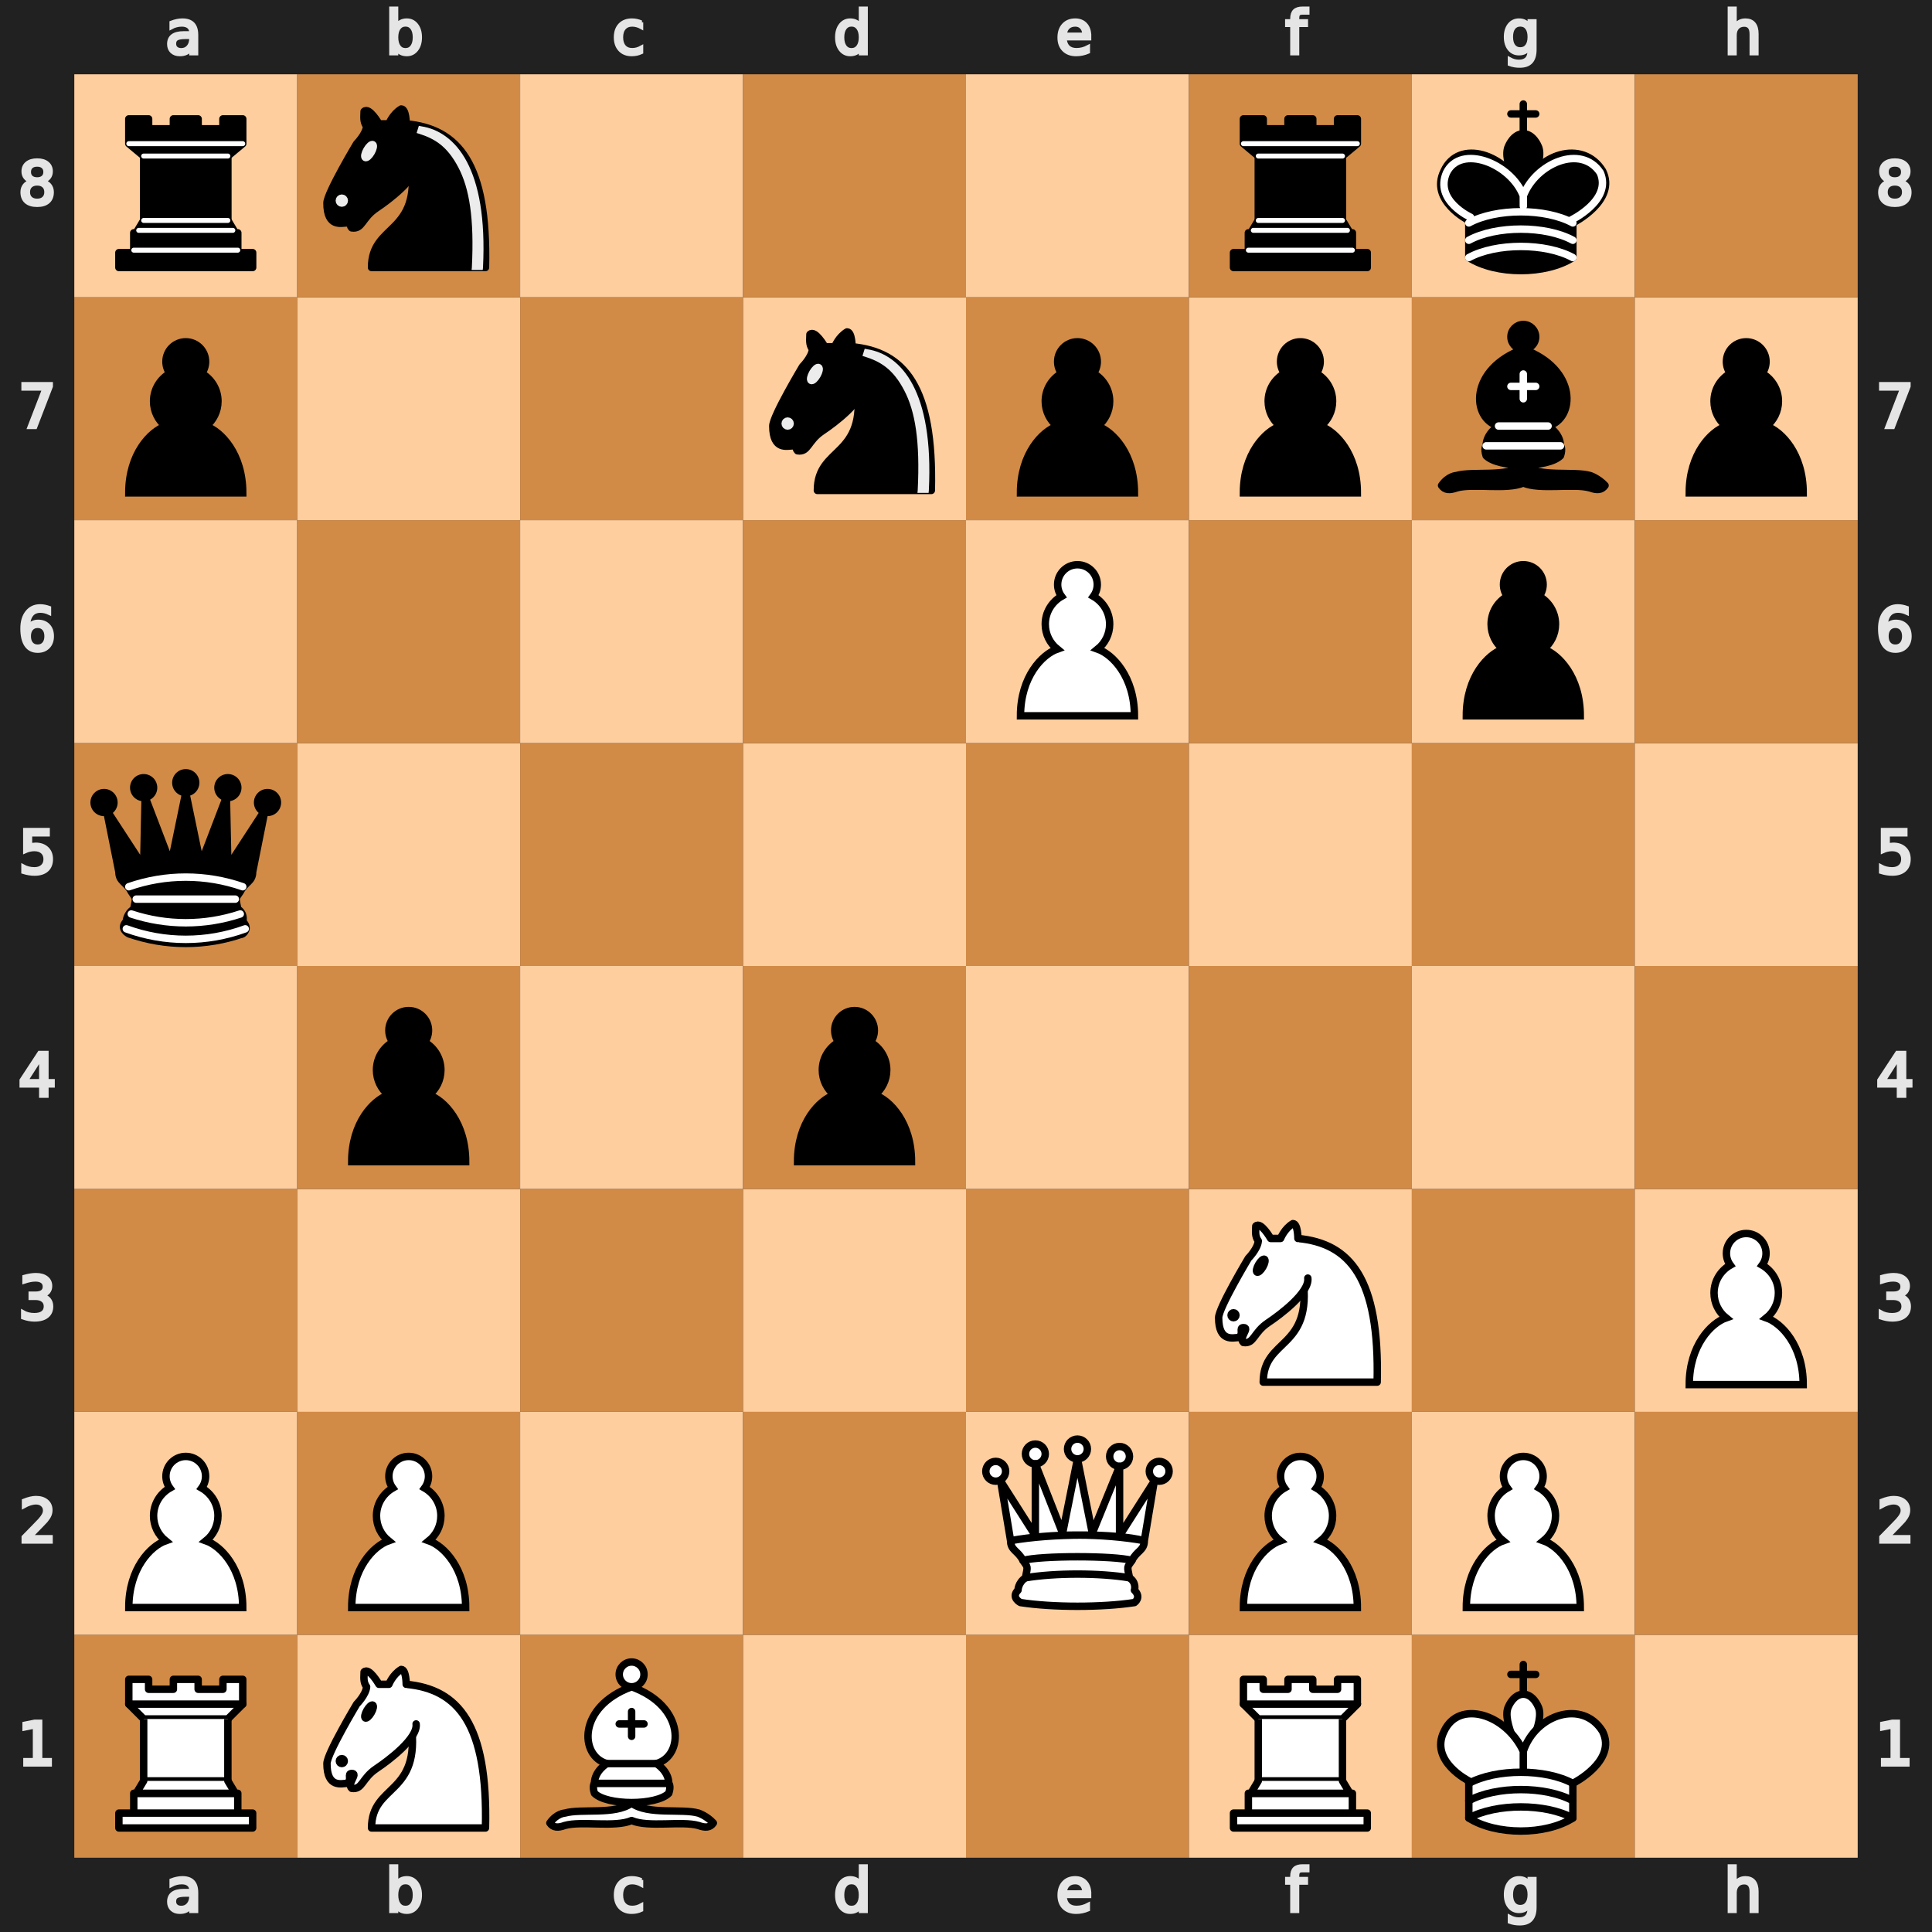
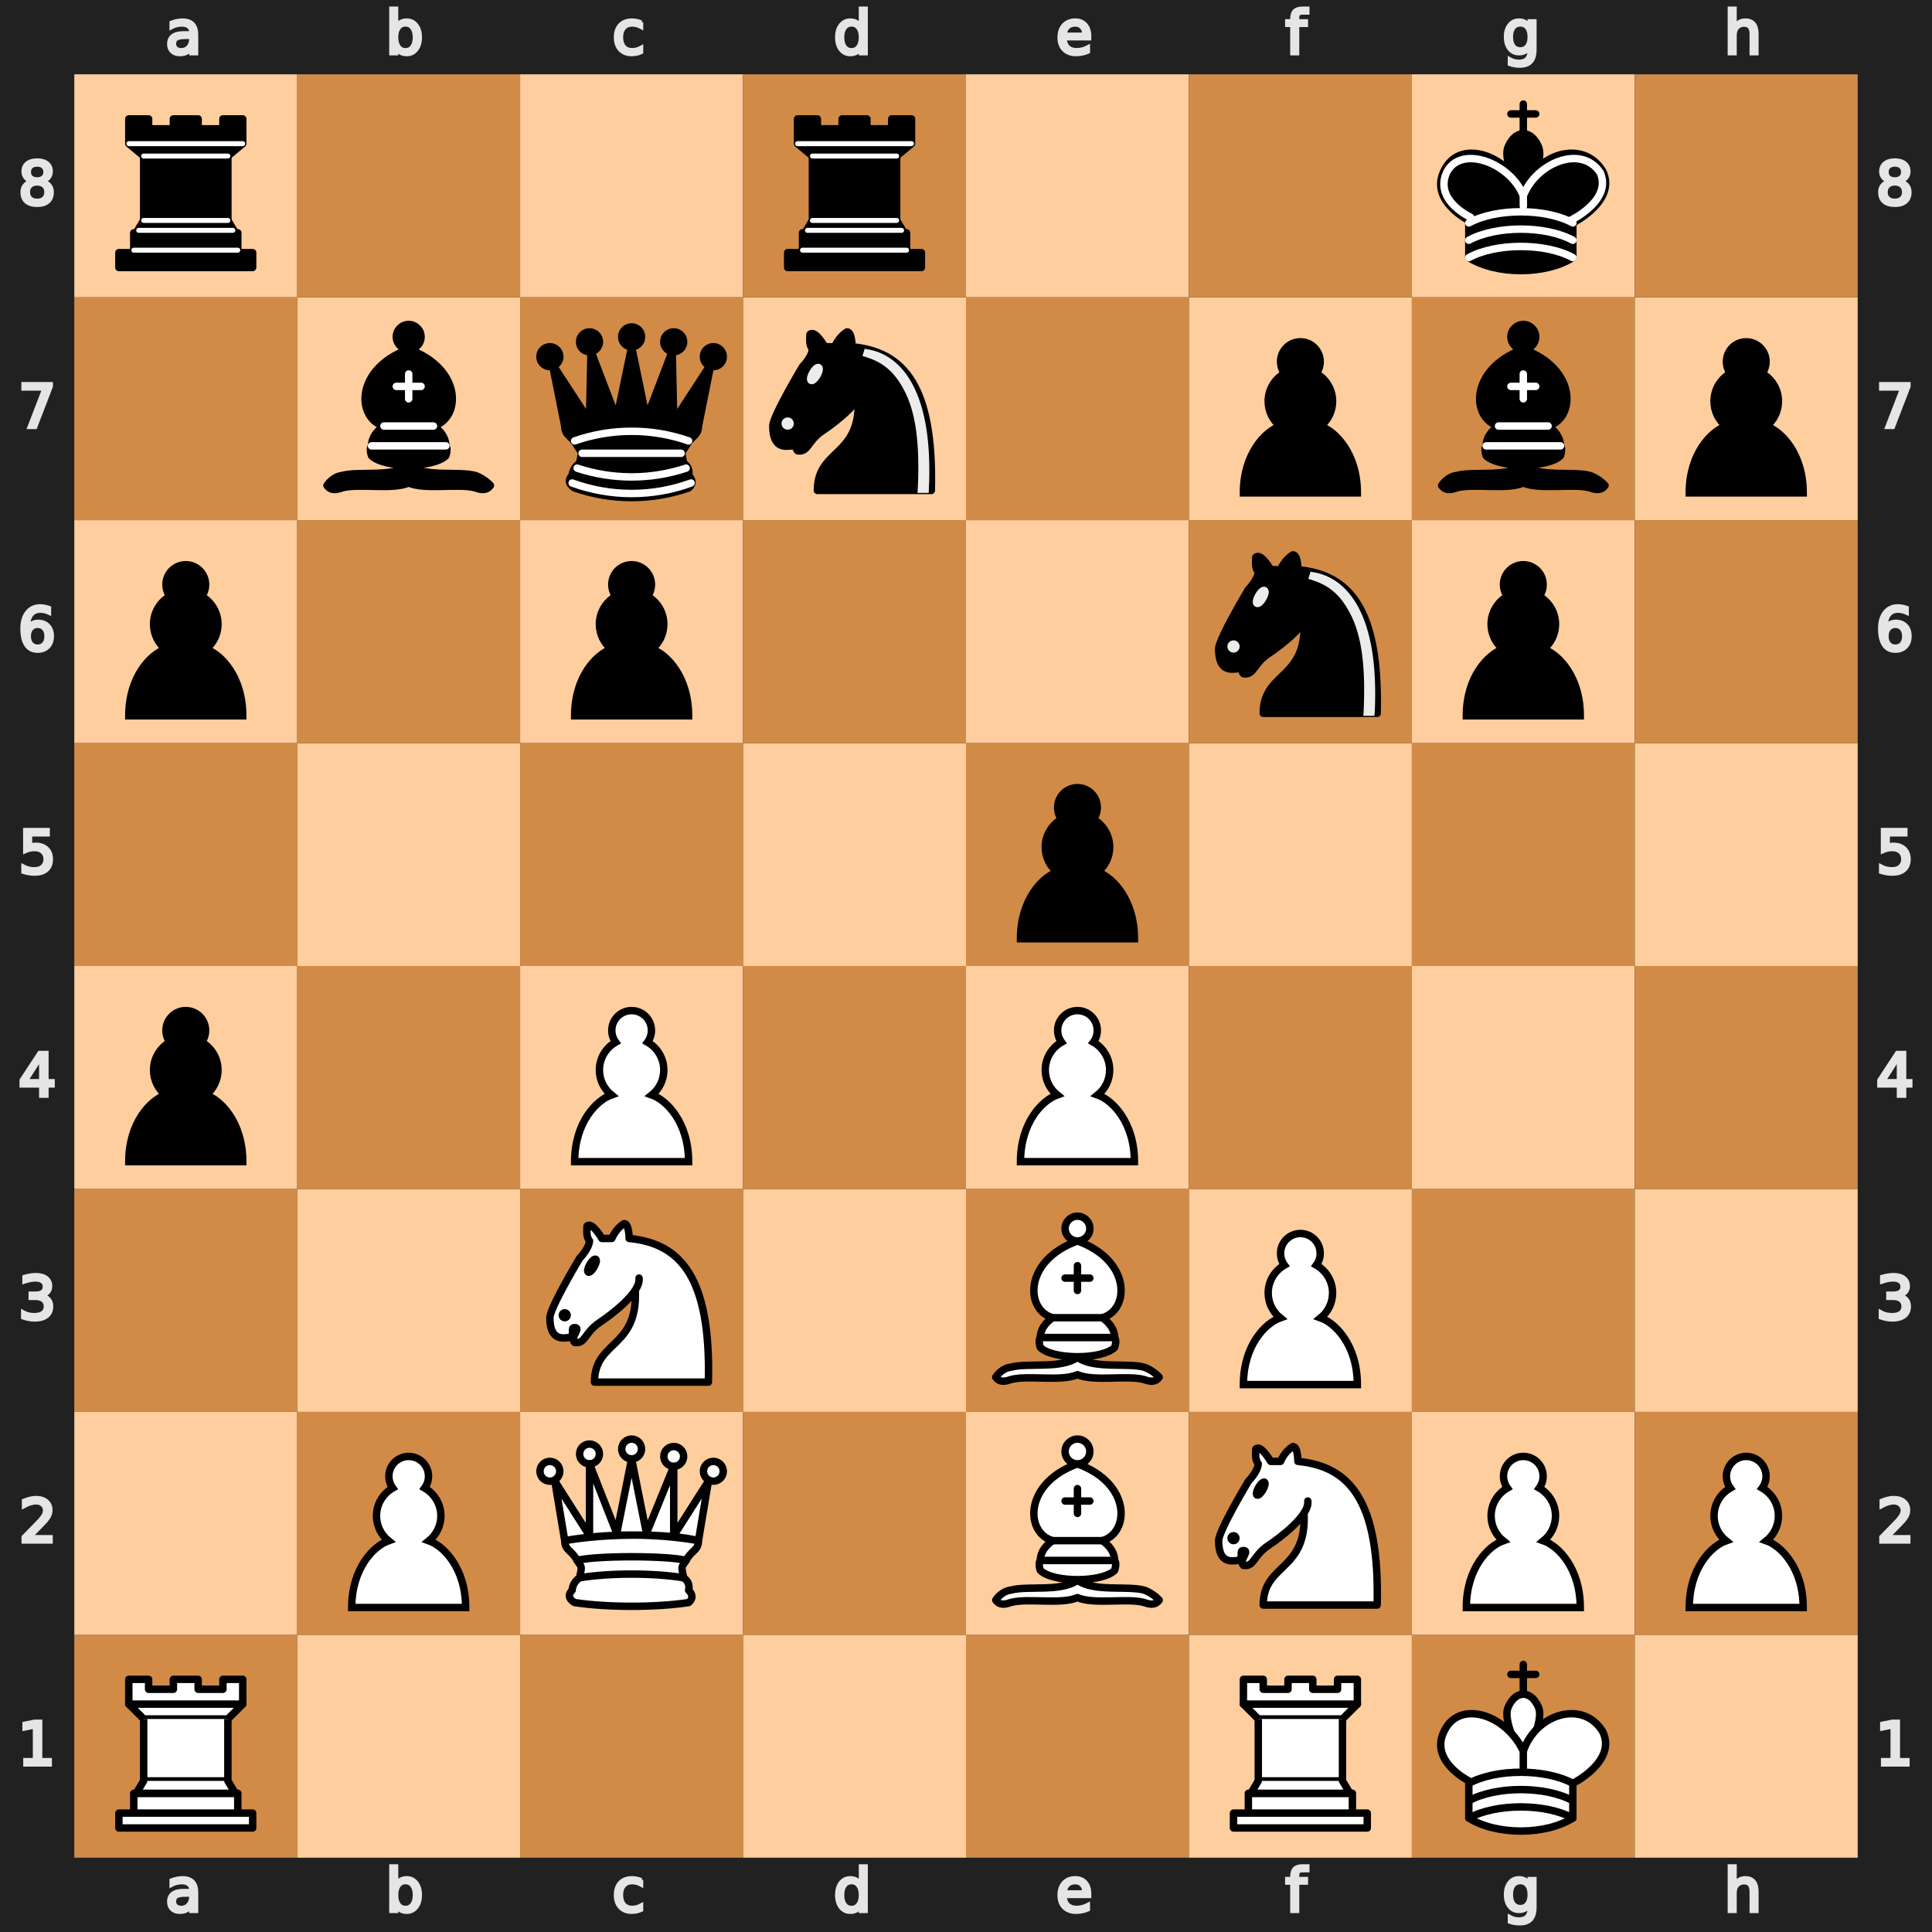
<svg xmlns="http://www.w3.org/2000/svg" xmlns:xlink="http://www.w3.org/1999/xlink" version="1.2" baseProfile="tiny" viewBox="0 0 390 390">
  <defs>
    <g id="white-pawn" class="white pawn">
      <path d="M22.5 9c-2.21 0-4 1.79-4 4 0 .89.29 1.71.78 2.38C17.33 16.5 16 18.59 16 21c0 2.03.94 3.84 2.41 5.03-3 1.06-7.41 5.55-7.41 13.47h23c0-7.92-4.41-12.41-7.41-13.47 1.47-1.19 2.41-3 2.41-5.03 0-2.41-1.33-4.5-3.28-5.62.49-.67.78-1.49.78-2.38 0-2.21-1.79-4-4-4z" fill="#fff" stroke="#000" stroke-width="1.5" stroke-linecap="round" />
    </g>
    <g id="white-knight" class="white knight" fill="none" fill-rule="evenodd" stroke="#000" stroke-width="1.5" stroke-linecap="round" stroke-linejoin="round">
      <path d="M 22,10 C 32.5,11 38.5,18 38,39 L 15,39 C 15,30 25,32.5 23,18" style="fill:#ffffff; stroke:#000000;" />
      <path d="M 24,18 C 24.38,20.91 18.45,25.37 16,27 C 13,29 13.18,31.34 11,31 C 9.958,30.06 12.41,27.96 11,28 C 10,28 11.19,29.23 10,30 C 9,30 5.997,31 6,26 C 6,24 12,14 12,14 C 12,14 13.89,12.1 14,10.5 C 13.27,9.506 13.5,8.5 13.5,7.5 C 14.5,6.5 16.5,10 16.5,10 L 18.5,10 C 18.5,10 19.28,8.008 21,7 C 22,7 22,10 22,10" style="fill:#ffffff; stroke:#000000;" />
      <path d="M 9.5 25.5 A 0.5 0.5 0 1 1 8.5,25.5 A 0.5 0.5 0 1 1 9.5 25.5 z" style="fill:#000000; stroke:#000000;" />
      <path d="M 15 15.5 A 0.5 1.5 0 1 1 14,15.5 A 0.5 1.5 0 1 1 15 15.5 z" transform="matrix(0.866,0.5,-0.5,0.866,9.693,-5.173)" style="fill:#000000; stroke:#000000;" />
    </g>
    <g id="white-bishop" class="white bishop" fill="none" fill-rule="evenodd" stroke="#000" stroke-width="1.5" stroke-linecap="round" stroke-linejoin="round">
      <g fill="#fff" stroke-linecap="butt">
        <path d="M9 36c3.39-.97 10.11.43 13.5-2 3.39 2.43 10.11 1.03 13.5 2 0 0 1.65.54 3 2-.68.97-1.65.99-3 .5-3.39-.97-10.11.46-13.5-1-3.39 1.46-10.11.03-13.5 1-1.354.49-2.323.47-3-.5 1.354-1.94 3-2 3-2zM15 32c2.5 2.5 12.5 2.5 15 0 .5-1.5 0-2 0-2 0-2.5-2.5-4-2.5-4 5.5-1.5 6-11.5-5-15.5-11 4-10.5 14-5 15.5 0 0-2.5 1.5-2.5 4 0 0-.5.5 0 2zM25 8a2.5 2.5 0 1 1-5 0 2.5 2.5 0 1 1 5 0z" />
      </g>
      <path d="M17.5 26h10M15 30h15m-7.5-14.5v5M20 18h5" stroke-linejoin="miter" />
    </g>
    <g id="white-rook" class="white rook" fill="#fff" fill-rule="evenodd" stroke="#000" stroke-width="1.5" stroke-linecap="round" stroke-linejoin="round">
      <path d="M9 39h27v-3H9v3zM12 36v-4h21v4H12zM11 14V9h4v2h5V9h5v2h5V9h4v5" stroke-linecap="butt" />
      <path d="M34 14l-3 3H14l-3-3" />
      <path d="M31 17v12.5H14V17" stroke-linecap="butt" stroke-linejoin="miter" />
      <path d="M31 29.5l1.5 2.5h-20l1.5-2.5" />
      <path d="M11 14h23" fill="none" stroke-linejoin="miter" />
    </g>
    <g id="white-queen" class="white queen" fill="#fff" fill-rule="evenodd" stroke="#000" stroke-width="1.5" stroke-linecap="round" stroke-linejoin="round">
      <path d="M8 12a2 2 0 1 1-4 0 2 2 0 1 1 4 0zM24.5 7.5a2 2 0 1 1-4 0 2 2 0 1 1 4 0zM41 12a2 2 0 1 1-4 0 2 2 0 1 1 4 0zM16 8.5a2 2 0 1 1-4 0 2 2 0 1 1 4 0zM33 9a2 2 0 1 1-4 0 2 2 0 1 1 4 0z" />
      <path d="M9 26c8.5-1.5 21-1.5 27 0l2-12-7 11V11l-5.5 13.5-3-15-3 15-5.5-14V25L7 14l2 12zM9 26c0 2 1.5 2 2.5 4 1 1.5 1 1 .5 3.5-1.5 1-1.5 2.5-1.5 2.5-1.5 1.5.5 2.5.5 2.5 6.5 1 16.5 1 23 0 0 0 1.5-1 0-2.5 0 0 .5-1.5-1-2.5-.5-2.5-.5-2 .5-3.5 1-2 2.5-2 2.5-4-8.5-1.5-18.5-1.5-27 0z" stroke-linecap="butt" />
      <path d="M11.5 30c3.5-1 18.5-1 22 0M12 33.5c6-1 15-1 21 0" fill="none" />
    </g>
    <g id="white-king" class="white king" fill="none" fill-rule="evenodd" stroke="#000" stroke-width="1.5" stroke-linecap="round" stroke-linejoin="round">
      <path d="M22.5 11.63V6M20 8h5" stroke-linejoin="miter" />
      <path d="M22.5 25s4.5-7.5 3-10.5c0 0-1-2.5-3-2.5s-3 2.5-3 2.5c-1.5 3 3 10.5 3 10.5" fill="#fff" stroke-linecap="butt" stroke-linejoin="miter" />
      <path d="M11.5 37c5.5 3.5 15.5 3.5 21 0v-7s9-4.5 6-10.5c-4-6.5-13.5-3.5-16 4V27v-3.5c-3.5-7.5-13-10.5-16-4-3 6 5 10 5 10V37z" fill="#fff" />
      <path d="M11.5 30c5.5-3 15.5-3 21 0m-21 3.5c5.5-3 15.5-3 21 0m-21 3.5c5.5-3 15.5-3 21 0" />
    </g>
    <g id="black-pawn" class="black pawn">
      <path d="M22.5 9c-2.21 0-4 1.79-4 4 0 .89.29 1.71.78 2.38C17.33 16.5 16 18.59 16 21c0 2.03.94 3.84 2.41 5.03-3 1.06-7.41 5.55-7.41 13.47h23c0-7.92-4.41-12.41-7.41-13.47 1.47-1.19 2.41-3 2.41-5.03 0-2.41-1.33-4.5-3.28-5.62.49-.67.78-1.49.78-2.38 0-2.21-1.79-4-4-4z" fill="#000" stroke="#000" stroke-width="1.5" stroke-linecap="round" />
    </g>
    <g id="black-knight" class="black knight" fill="none" fill-rule="evenodd" stroke="#000" stroke-width="1.5" stroke-linecap="round" stroke-linejoin="round">
      <path d="M 22,10 C 32.5,11 38.5,18 38,39 L 15,39 C 15,30 25,32.5 23,18" style="fill:#000000; stroke:#000000;" />
      <path d="M 24,18 C 24.38,20.91 18.45,25.37 16,27 C 13,29 13.18,31.34 11,31 C 9.958,30.06 12.41,27.96 11,28 C 10,28 11.19,29.23 10,30 C 9,30 5.997,31 6,26 C 6,24 12,14 12,14 C 12,14 13.89,12.1 14,10.5 C 13.27,9.506 13.5,8.5 13.5,7.5 C 14.5,6.5 16.5,10 16.5,10 L 18.5,10 C 18.5,10 19.28,8.008 21,7 C 22,7 22,10 22,10" style="fill:#000000; stroke:#000000;" />
      <path d="M 9.5 25.5 A 0.5 0.5 0 1 1 8.5,25.5 A 0.5 0.5 0 1 1 9.5 25.5 z" style="fill:#ececec; stroke:#ececec;" />
      <path d="M 15 15.5 A 0.5 1.5 0 1 1 14,15.5 A 0.5 1.5 0 1 1 15 15.5 z" transform="matrix(0.866,0.5,-0.5,0.866,9.693,-5.173)" style="fill:#ececec; stroke:#ececec;" />
      <path d="M 24.55,10.4 L 24.1,11.85 L 24.6,12 C 27.75,13 30.25,14.49 32.5,18.75 C 34.75,23.01 35.75,29.06 35.25,39 L 35.2,39.5 L 37.45,39.5 L 37.5,39 C 38,28.94 36.62,22.15 34.25,17.66 C 31.88,13.17 28.46,11.02 25.06,10.5 L 24.55,10.4 z " style="fill:#ececec; stroke:none;" />
    </g>
    <g id="black-bishop" class="black bishop" fill="none" fill-rule="evenodd" stroke="#000" stroke-width="1.5" stroke-linecap="round" stroke-linejoin="round">
      <path d="M9 36c3.39-.97 10.11.43 13.5-2 3.39 2.43 10.11 1.03 13.5 2 0 0 1.65.54 3 2-.68.97-1.65.99-3 .5-3.39-.97-10.11.46-13.5-1-3.39 1.46-10.11.03-13.5 1-1.354.49-2.323.47-3-.5 1.354-1.94 3-2 3-2zm6-4c2.5 2.5 12.5 2.5 15 0 .5-1.5 0-2 0-2 0-2.5-2.5-4-2.5-4 5.5-1.5 6-11.5-5-15.5-11 4-10.5 14-5 15.5 0 0-2.5 1.5-2.5 4 0 0-.5.5 0 2zM25 8a2.5 2.5 0 1 1-5 0 2.5 2.5 0 1 1 5 0z" fill="#000" stroke-linecap="butt" />
      <path d="M17.5 26h10M15 30h15m-7.5-14.5v5M20 18h5" stroke="#fff" stroke-linejoin="miter" />
    </g>
    <g id="black-rook" class="black rook" fill="#000" fill-rule="evenodd" stroke="#000" stroke-width="1.5" stroke-linecap="round" stroke-linejoin="round">
      <path d="M9 39h27v-3H9v3zM12.5 32l1.5-2.5h17l1.5 2.5h-20zM12 36v-4h21v4H12z" stroke-linecap="butt" />
      <path d="M14 29.5v-13h17v13H14z" stroke-linecap="butt" stroke-linejoin="miter" />
      <path d="M14 16.5L11 14h23l-3 2.5H14zM11 14V9h4v2h5V9h5v2h5V9h4v5H11z" stroke-linecap="butt" />
      <path d="M12 35.5h21M13 31.5h19M14 29.5h17M14 16.5h17M11 14h23" fill="none" stroke="#fff" stroke-width="1" stroke-linejoin="miter" />
    </g>
    <g id="black-queen" class="black queen" fill="#000" fill-rule="evenodd" stroke="#000" stroke-width="1.5" stroke-linecap="round" stroke-linejoin="round">
      <g fill="#000" stroke="none">
        <circle cx="6" cy="12" r="2.75" />
        <circle cx="14" cy="9" r="2.75" />
        <circle cx="22.5" cy="8" r="2.75" />
        <circle cx="31" cy="9" r="2.75" />
        <circle cx="39" cy="12" r="2.75" />
      </g>
      <path d="M9 26c8.5-1.5 21-1.5 27 0l2.5-12.5L31 25l-.3-14.1-5.2 13.6-3-14.5-3 14.5-5.2-13.6L14 25 6.5 13.5 9 26zM9 26c0 2 1.5 2 2.5 4 1 1.5 1 1 .5 3.5-1.5 1-1.5 2.5-1.5 2.5-1.5 1.5.5 2.5.5 2.5 6.5 1 16.5 1 23 0 0 0 1.5-1 0-2.5 0 0 .5-1.5-1-2.5-.5-2.5-.5-2 .5-3.5 1-2 2.5-2 2.5-4-8.5-1.5-18.5-1.5-27 0z" stroke-linecap="butt" />
      <path d="M11 38.5a35 35 1 0 0 23 0" fill="none" stroke-linecap="butt" />
      <path d="M11 29a35 35 1 0 1 23 0M12.5 31.5h20M11.5 34.5a35 35 1 0 0 22 0M10.5 37.5a35 35 1 0 0 24 0" fill="none" stroke="#fff" />
    </g>
    <g id="black-king" class="black king" fill="none" fill-rule="evenodd" stroke="#000" stroke-width="1.5" stroke-linecap="round" stroke-linejoin="round">
      <path d="M22.5 11.63V6" stroke-linejoin="miter" />
      <path d="M22.5 25s4.5-7.5 3-10.5c0 0-1-2.5-3-2.5s-3 2.5-3 2.5c-1.5 3 3 10.5 3 10.5" fill="#000" stroke-linecap="butt" stroke-linejoin="miter" />
      <path d="M11.5 37c5.5 3.5 15.5 3.5 21 0v-7s9-4.5 6-10.5c-4-6.5-13.5-3.5-16 4V27v-3.5c-3.5-7.5-13-10.5-16-4-3 6 5 10 5 10V37z" fill="#000" />
      <path d="M20 8h5" stroke-linejoin="miter" />
      <path d="M32 29.5s8.5-4 6.03-9.65C34.15 14 25 18 22.5 24.5l.01 2.1-.01-2.1C20 18 9.906 14 6.997 19.85c-2.497 5.65 4.853 9 4.853 9M11.5 30c5.5-3 15.5-3 21 0m-21 3.5c5.5-3 15.5-3 21 0m-21 3.5c5.5-3 15.5-3 21 0" stroke="#fff" />
    </g>
  </defs>
  <rect x="0" y="0" width="390" height="390" fill="#212121" />
  <g transform="translate(20, 0) scale(0.75, 0.75)" fill="#e5e5e5" stroke="#e5e5e5">
    <path d="M23.328 10.016q-1.742 0-2.414.398-.672.398-.672 1.36 0 .765.5 1.218.508.445 1.375.445 1.196 0 1.914-.843.727-.852.727-2.258v-.32zm2.867-.594v4.992h-1.437v-1.328q-.492.797-1.227 1.18-.734.375-1.797.375-1.343 0-2.14-.75-.79-.758-.79-2.024 0-1.476.985-2.226.992-.75 2.953-.75h2.016V8.75q0-.992-.656-1.531-.649-.547-1.829-.547-.75 0-1.46.18-.711.18-1.368.539V6.062q.79-.304 1.532-.453.742-.156 1.445-.156 1.898 0 2.836.984.937.985.937 2.985z" />
  </g>
  <g transform="translate(20, 375) scale(0.75, 0.75)" fill="#e5e5e5" stroke="#e5e5e5">
    <path d="M23.328 10.016q-1.742 0-2.414.398-.672.398-.672 1.36 0 .765.5 1.218.508.445 1.375.445 1.196 0 1.914-.843.727-.852.727-2.258v-.32zm2.867-.594v4.992h-1.437v-1.328q-.492.797-1.227 1.18-.734.375-1.797.375-1.343 0-2.14-.75-.79-.758-.79-2.024 0-1.476.985-2.226.992-.75 2.953-.75h2.016V8.75q0-.992-.656-1.531-.649-.547-1.829-.547-.75 0-1.46.18-.711.18-1.368.539V6.062q.79-.304 1.532-.453.742-.156 1.445-.156 1.898 0 2.836.984.937.985.937 2.985z" />
  </g>
  <g transform="translate(65, 0) scale(0.75, 0.75)" fill="#e5e5e5" stroke="#e5e5e5">
    <path d="M24.922 10.047q0-1.586-.656-2.485-.649-.906-1.79-.906-1.14 0-1.796.906-.649.899-.649 2.485 0 1.586.649 2.492.656.898 1.797.898 1.14 0 1.789-.898.656-.906.656-2.492zm-4.89-3.055q.452-.781 1.14-1.156.695-.383 1.656-.383 1.594 0 2.586 1.266 1 1.265 1 3.328 0 2.062-1 3.328-.992 1.266-2.586 1.266-.96 0-1.656-.375-.688-.383-1.14-1.164v1.312h-1.446V2.258h1.445z" />
  </g>
  <g transform="translate(65, 375) scale(0.75, 0.75)" fill="#e5e5e5" stroke="#e5e5e5">
    <path d="M24.922 10.047q0-1.586-.656-2.485-.649-.906-1.79-.906-1.14 0-1.796.906-.649.899-.649 2.485 0 1.586.649 2.492.656.898 1.797.898 1.14 0 1.789-.898.656-.906.656-2.492zm-4.89-3.055q.452-.781 1.14-1.156.695-.383 1.656-.383 1.594 0 2.586 1.266 1 1.265 1 3.328 0 2.062-1 3.328-.992 1.266-2.586 1.266-.96 0-1.656-.375-.688-.383-1.14-1.164v1.312h-1.446V2.258h1.445z" />
  </g>
  <g transform="translate(110, 0) scale(0.75, 0.75)" fill="#e5e5e5" stroke="#e5e5e5">
    <path d="M25.96 6v1.344q-.608-.336-1.226-.5-.609-.172-1.234-.172-1.398 0-2.172.89-.773.883-.773 2.485 0 1.601.773 2.492.774.883 2.172.883.625 0 1.234-.164.618-.172 1.227-.508v1.328q-.602.281-1.25.422-.64.14-1.367.14-1.977 0-3.14-1.242-1.165-1.242-1.165-3.351 0-2.14 1.172-3.367 1.18-1.227 3.227-1.227.664 0 1.296.14.633.134 1.227.407z" />
  </g>
  <g transform="translate(110, 375) scale(0.75, 0.75)" fill="#e5e5e5" stroke="#e5e5e5">
    <path d="M25.96 6v1.344q-.608-.336-1.226-.5-.609-.172-1.234-.172-1.398 0-2.172.89-.773.883-.773 2.485 0 1.601.773 2.492.774.883 2.172.883.625 0 1.234-.164.618-.172 1.227-.508v1.328q-.602.281-1.25.422-.64.14-1.367.14-1.977 0-3.14-1.242-1.165-1.242-1.165-3.351 0-2.14 1.172-3.367 1.18-1.227 3.227-1.227.664 0 1.296.14.633.134 1.227.407z" />
  </g>
  <g transform="translate(155, 0) scale(0.75, 0.75)" fill="#e5e5e5" stroke="#e5e5e5">
    <path d="M24.973 6.992V2.258h1.437v12.156h-1.437v-1.312q-.453.78-1.149 1.164-.687.375-1.656.375-1.586 0-2.586-1.266-.992-1.266-.992-3.328 0-2.063.992-3.328 1-1.266 2.586-1.266.969 0 1.656.383.696.375 1.149 1.156zm-4.899 3.055q0 1.586.649 2.492.656.898 1.797.898 1.14 0 1.796-.898.657-.906.657-2.492 0-1.586-.657-2.485-.656-.906-1.796-.906-1.141 0-1.797.906-.649.899-.649 2.485z" />
  </g>
  <g transform="translate(155, 375) scale(0.75, 0.75)" fill="#e5e5e5" stroke="#e5e5e5">
    <path d="M24.973 6.992V2.258h1.437v12.156h-1.437v-1.312q-.453.78-1.149 1.164-.687.375-1.656.375-1.586 0-2.586-1.266-.992-1.266-.992-3.328 0-2.063.992-3.328 1-1.266 2.586-1.266.969 0 1.656.383.696.375 1.149 1.156zm-4.899 3.055q0 1.586.649 2.492.656.898 1.797.898 1.14 0 1.796-.898.657-.906.657-2.492 0-1.586-.657-2.485-.656-.906-1.796-.906-1.141 0-1.797.906-.649.899-.649 2.485z" />
  </g>
  <g transform="translate(200, 0) scale(0.75, 0.75)" fill="#e5e5e5" stroke="#e5e5e5">
    <path d="M26.555 9.68v.703h-6.61q.094 1.484.89 2.265.806.774 2.235.774.828 0 1.602-.203.781-.203 1.547-.61v1.36q-.774.328-1.586.5-.813.172-1.649.172-2.093 0-3.32-1.22-1.219-1.218-1.219-3.296 0-2.148 1.157-3.406 1.164-1.266 3.132-1.266 1.766 0 2.79 1.14 1.03 1.134 1.03 3.087zm-1.438-.422q-.015-1.18-.664-1.883-.64-.703-1.703-.703-1.203 0-1.93.68-.718.68-.828 1.914z" />
  </g>
  <g transform="translate(200, 375) scale(0.75, 0.75)" fill="#e5e5e5" stroke="#e5e5e5">
    <path d="M26.555 9.68v.703h-6.61q.094 1.484.89 2.265.806.774 2.235.774.828 0 1.602-.203.781-.203 1.547-.61v1.36q-.774.328-1.586.5-.813.172-1.649.172-2.093 0-3.32-1.22-1.219-1.218-1.219-3.296 0-2.148 1.157-3.406 1.164-1.266 3.132-1.266 1.766 0 2.79 1.14 1.03 1.134 1.03 3.087zm-1.438-.422q-.015-1.18-.664-1.883-.64-.703-1.703-.703-1.203 0-1.93.68-.718.68-.828 1.914z" />
  </g>
  <g transform="translate(245, 0) scale(0.75, 0.75)" fill="#e5e5e5" stroke="#e5e5e5">
    <path d="M25.285 2.258v1.195H23.91q-.773 0-1.078.313-.297.312-.297 1.125v.773h2.367v1.117h-2.367v7.633H21.09V6.781h-1.375V5.664h1.375v-.61q0-1.46.68-2.124.68-.672 2.156-.672z" />
  </g>
  <g transform="translate(245, 375) scale(0.75, 0.75)" fill="#e5e5e5" stroke="#e5e5e5">
    <path d="M25.285 2.258v1.195H23.91q-.773 0-1.078.313-.297.312-.297 1.125v.773h2.367v1.117h-2.367v7.633H21.09V6.781h-1.375V5.664h1.375v-.61q0-1.46.68-2.124.68-.672 2.156-.672z" />
  </g>
  <g transform="translate(290, 0) scale(0.75, 0.75)" fill="#e5e5e5" stroke="#e5e5e5">
    <path d="M24.973 9.937q0-1.562-.649-2.421-.64-.86-1.804-.86-1.157 0-1.805.86-.64.859-.64 2.421 0 1.555.64 2.415.648.859 1.805.859 1.164 0 1.804-.86.649-.859.649-2.414zm1.437 3.391q0 2.234-.992 3.32-.992 1.094-3.04 1.094-.757 0-1.429-.117-.672-.11-1.304-.344v-1.398q.632.344 1.25.508.617.164 1.257.164 1.414 0 2.118-.743.703-.734.703-2.226v-.711q-.446.773-1.141 1.156-.695.383-1.664.383-1.61 0-2.594-1.227-.984-1.226-.984-3.25 0-2.03.984-3.257.985-1.227 2.594-1.227.969 0 1.664.383t1.14 1.156V5.664h1.438z" />
  </g>
  <g transform="translate(290, 375) scale(0.75, 0.75)" fill="#e5e5e5" stroke="#e5e5e5">
    <path d="M24.973 9.937q0-1.562-.649-2.421-.64-.86-1.804-.86-1.157 0-1.805.86-.64.859-.64 2.421 0 1.555.64 2.415.648.859 1.805.859 1.164 0 1.804-.86.649-.859.649-2.414zm1.437 3.391q0 2.234-.992 3.32-.992 1.094-3.04 1.094-.757 0-1.429-.117-.672-.11-1.304-.344v-1.398q.632.344 1.25.508.617.164 1.257.164 1.414 0 2.118-.743.703-.734.703-2.226v-.711q-.446.773-1.141 1.156-.695.383-1.664.383-1.61 0-2.594-1.227-.984-1.226-.984-3.25 0-2.03.984-3.257.985-1.227 2.594-1.227.969 0 1.664.383t1.14 1.156V5.664h1.438z" />
  </g>
  <g transform="translate(335, 0) scale(0.75, 0.75)" fill="#e5e5e5" stroke="#e5e5e5">
    <path d="M26.164 9.133v5.281h-1.437V9.18q0-1.243-.485-1.86-.484-.617-1.453-.617-1.164 0-1.836.742-.672.742-.672 2.024v4.945h-1.445V2.258h1.445v4.765q.516-.789 1.211-1.18.703-.39 1.617-.39 1.508 0 2.282.938.773.93.773 2.742z" />
  </g>
  <g transform="translate(335, 375) scale(0.75, 0.75)" fill="#e5e5e5" stroke="#e5e5e5">
    <path d="M26.164 9.133v5.281h-1.437V9.18q0-1.243-.485-1.86-.484-.617-1.453-.617-1.164 0-1.836.742-.672.742-.672 2.024v4.945h-1.445V2.258h1.445v4.765q.516-.789 1.211-1.18.703-.39 1.617-.39 1.508 0 2.282.938.773.93.773 2.742z" />
  </g>
  <g transform="translate(0, 335) scale(0.75, 0.75)" fill="#e5e5e5" stroke="#e5e5e5">
    <path d="M6.754 26.996h2.578v-8.898l-2.805.562v-1.437l2.79-.563h1.578v10.336h2.578v1.328h-6.72z" />
  </g>
  <g transform="translate(375, 335) scale(0.75, 0.75)" fill="#e5e5e5" stroke="#e5e5e5">
    <path d="M6.754 26.996h2.578v-8.898l-2.805.562v-1.437l2.79-.563h1.578v10.336h2.578v1.328h-6.72z" />
  </g>
  <g transform="translate(0, 290) scale(0.75, 0.75)" fill="#e5e5e5" stroke="#e5e5e5">
    <path d="M8.195 26.996h5.508v1.328H6.297v-1.328q.898-.93 2.445-2.492 1.555-1.57 1.953-2.024.758-.851 1.055-1.437.305-.594.305-1.164 0-.93-.657-1.516-.648-.586-1.695-.586-.742 0-1.57.258-.82.258-1.758.781v-1.593q.953-.383 1.781-.578.828-.196 1.516-.196 1.812 0 2.89.906 1.079.907 1.079 2.422 0 .72-.274 1.368-.265.64-.976 1.515-.196.227-1.243 1.313-1.046 1.078-2.953 3.023z" />
  </g>
  <g transform="translate(375, 290) scale(0.75, 0.75)" fill="#e5e5e5" stroke="#e5e5e5">
    <path d="M8.195 26.996h5.508v1.328H6.297v-1.328q.898-.93 2.445-2.492 1.555-1.57 1.953-2.024.758-.851 1.055-1.437.305-.594.305-1.164 0-.93-.657-1.516-.648-.586-1.695-.586-.742 0-1.57.258-.82.258-1.758.781v-1.593q.953-.383 1.781-.578.828-.196 1.516-.196 1.812 0 2.89.906 1.079.907 1.079 2.422 0 .72-.274 1.368-.265.64-.976 1.515-.196.227-1.243 1.313-1.046 1.078-2.953 3.023z" />
  </g>
  <g transform="translate(0, 245) scale(0.75, 0.75)" fill="#e5e5e5" stroke="#e5e5e5">
    <path d="M11.434 22.035q1.132.242 1.765 1.008.64.766.64 1.89 0 1.727-1.187 2.672-1.187.946-3.375.946-.734 0-1.515-.149-.774-.14-1.602-.43V26.45q.656.383 1.438.578.78.196 1.632.196 1.485 0 2.258-.586.782-.586.782-1.703 0-1.032-.727-1.61-.719-.586-2.008-.586h-1.36v-1.297h1.423q1.164 0 1.78-.46.618-.47.618-1.344 0-.899-.64-1.375-.633-.485-1.82-.485-.65 0-1.391.141-.743.14-1.633.437V16.95q.898-.25 1.68-.375.788-.125 1.484-.125 1.797 0 2.844.82 1.046.813 1.046 2.204 0 .968-.554 1.64-.555.664-1.578.922z" />
  </g>
  <g transform="translate(375, 245) scale(0.75, 0.75)" fill="#e5e5e5" stroke="#e5e5e5">
    <path d="M11.434 22.035q1.132.242 1.765 1.008.64.766.64 1.89 0 1.727-1.187 2.672-1.187.946-3.375.946-.734 0-1.515-.149-.774-.14-1.602-.43V26.45q.656.383 1.438.578.78.196 1.632.196 1.485 0 2.258-.586.782-.586.782-1.703 0-1.032-.727-1.61-.719-.586-2.008-.586h-1.36v-1.297h1.423q1.164 0 1.78-.46.618-.47.618-1.344 0-.899-.64-1.375-.633-.485-1.82-.485-.65 0-1.391.141-.743.14-1.633.437V16.95q.898-.25 1.68-.375.788-.125 1.484-.125 1.797 0 2.844.82 1.046.813 1.046 2.204 0 .968-.554 1.64-.555.664-1.578.922z" />
  </g>
  <g transform="translate(0, 200) scale(0.75, 0.75)" fill="#e5e5e5" stroke="#e5e5e5">
    <path d="M11.016 18.035L7.03 24.262h3.985zm-.414-1.375h1.984v7.602h1.664v1.312h-1.664v2.75h-1.57v-2.75H5.75v-1.523z" />
  </g>
  <g transform="translate(375, 200) scale(0.75, 0.75)" fill="#e5e5e5" stroke="#e5e5e5">
    <path d="M11.016 18.035L7.03 24.262h3.985zm-.414-1.375h1.984v7.602h1.664v1.312h-1.664v2.75h-1.57v-2.75H5.75v-1.523z" />
  </g>
  <g transform="translate(0, 155) scale(0.75, 0.75)" fill="#e5e5e5" stroke="#e5e5e5">
    <path d="M6.719 16.66h6.195v1.328h-4.75v2.86q.344-.118.688-.172.343-.063.687-.063 1.953 0 3.094 1.07 1.14 1.07 1.14 2.899 0 1.883-1.171 2.93-1.172 1.039-3.305 1.039-.735 0-1.5-.125-.758-.125-1.57-.375v-1.586q.703.383 1.453.57.75.188 1.586.188 1.351 0 2.14-.711.79-.711.79-1.93 0-1.219-.79-1.93-.789-.71-2.14-.71-.633 0-1.266.14-.625.14-1.281.438z" />
  </g>
  <g transform="translate(375, 155) scale(0.75, 0.75)" fill="#e5e5e5" stroke="#e5e5e5">
    <path d="M6.719 16.66h6.195v1.328h-4.75v2.86q.344-.118.688-.172.343-.063.687-.063 1.953 0 3.094 1.07 1.14 1.07 1.14 2.899 0 1.883-1.171 2.93-1.172 1.039-3.305 1.039-.735 0-1.5-.125-.758-.125-1.57-.375v-1.586q.703.383 1.453.57.75.188 1.586.188 1.351 0 2.14-.711.79-.711.79-1.93 0-1.219-.79-1.93-.789-.71-2.14-.71-.633 0-1.266.14-.625.14-1.281.438z" />
  </g>
  <g transform="translate(0, 110) scale(0.75, 0.75)" fill="#e5e5e5" stroke="#e5e5e5">
    <path d="M10.137 21.863q-1.063 0-1.688.727-.617.726-.617 1.992 0 1.258.617 1.992.625.727 1.688.727 1.062 0 1.68-.727.624-.734.624-1.992 0-1.266-.625-1.992-.617-.727-1.68-.727zm3.133-4.945v1.437q-.594-.28-1.204-.43-.601-.148-1.195-.148-1.562 0-2.39 1.055-.82 1.055-.938 3.188.46-.68 1.156-1.04.696-.367 1.531-.367 1.758 0 2.774 1.07 1.023 1.063 1.023 2.899 0 1.797-1.062 2.883-1.063 1.086-2.828 1.086-2.024 0-3.094-1.547-1.07-1.555-1.07-4.5 0-2.766 1.312-4.406 1.313-1.649 3.524-1.649.593 0 1.195.117.61.118 1.266.352z" />
  </g>
  <g transform="translate(375, 110) scale(0.75, 0.75)" fill="#e5e5e5" stroke="#e5e5e5">
    <path d="M10.137 21.863q-1.063 0-1.688.727-.617.726-.617 1.992 0 1.258.617 1.992.625.727 1.688.727 1.062 0 1.68-.727.624-.734.624-1.992 0-1.266-.625-1.992-.617-.727-1.68-.727zm3.133-4.945v1.437q-.594-.28-1.204-.43-.601-.148-1.195-.148-1.562 0-2.39 1.055-.82 1.055-.938 3.188.46-.68 1.156-1.04.696-.367 1.531-.367 1.758 0 2.774 1.07 1.023 1.063 1.023 2.899 0 1.797-1.062 2.883-1.063 1.086-2.828 1.086-2.024 0-3.094-1.547-1.07-1.555-1.07-4.5 0-2.766 1.312-4.406 1.313-1.649 3.524-1.649.593 0 1.195.117.61.118 1.266.352z" />
  </g>
  <g transform="translate(0, 65) scale(0.75, 0.75)" fill="#e5e5e5" stroke="#e5e5e5">
    <path d="M6.25 16.66h7.5v.672L9.516 28.324H7.867l3.985-10.336H6.25z" />
  </g>
  <g transform="translate(375, 65) scale(0.75, 0.75)" fill="#e5e5e5" stroke="#e5e5e5">
    <path d="M6.25 16.66h7.5v.672L9.516 28.324H7.867l3.985-10.336H6.25z" />
  </g>
  <g transform="translate(0, 20) scale(0.75, 0.75)" fill="#e5e5e5" stroke="#e5e5e5">
    <path d="M10 22.785q-1.125 0-1.773.602-.641.601-.641 1.656t.64 1.656q.649.602 1.774.602t1.773-.602q.649-.61.649-1.656 0-1.055-.649-1.656-.64-.602-1.773-.602zm-1.578-.672q-1.016-.25-1.586-.945-.563-.695-.563-1.695 0-1.399.993-2.211 1-.813 2.734-.813 1.742 0 2.734.813.993.812.993 2.21 0 1-.57 1.696-.563.695-1.571.945 1.14.266 1.773 1.04.641.773.641 1.89 0 1.695-1.04 2.602-1.03.906-2.96.906t-2.969-.906Q6 26.738 6 25.043q0-1.117.64-1.89.641-.774 1.782-1.04zm-.578-2.492q0 .906.562 1.414.57.508 1.594.508 1.016 0 1.586-.508.578-.508.578-1.414 0-.906-.578-1.414-.57-.508-1.586-.508-1.023 0-1.594.508-.562.508-.562 1.414z" />
  </g>
  <g transform="translate(375, 20) scale(0.75, 0.75)" fill="#e5e5e5" stroke="#e5e5e5">
    <path d="M10 22.785q-1.125 0-1.773.602-.641.601-.641 1.656t.64 1.656q.649.602 1.774.602t1.773-.602q.649-.61.649-1.656 0-1.055-.649-1.656-.64-.602-1.773-.602zm-1.578-.672q-1.016-.25-1.586-.945-.563-.695-.563-1.695 0-1.399.993-2.211 1-.813 2.734-.813 1.742 0 2.734.813.993.812.993 2.21 0 1-.57 1.696-.563.695-1.571.945 1.14.266 1.773 1.04.641.773.641 1.89 0 1.695-1.04 2.602-1.03.906-2.96.906t-2.969-.906Q6 26.738 6 25.043q0-1.117.64-1.89.641-.774 1.782-1.04zm-.578-2.492q0 .906.562 1.414.57.508 1.594.508 1.016 0 1.586-.508.578-.508.578-1.414 0-.906-.578-1.414-.57-.508-1.586-.508-1.023 0-1.594.508-.562.508-.562 1.414z" />
  </g>
  <rect x="15" y="330" width="45" height="45" class="square dark a1" stroke="none" fill="#d18b47" />
  <rect x="60" y="330" width="45" height="45" class="square light b1" stroke="none" fill="#ffce9e" />
  <rect x="105" y="330" width="45" height="45" class="square dark c1" stroke="none" fill="#d18b47" />
  <rect x="150" y="330" width="45" height="45" class="square light d1" stroke="none" fill="#ffce9e" />
  <rect x="195" y="330" width="45" height="45" class="square dark e1" stroke="none" fill="#d18b47" />
  <rect x="240" y="330" width="45" height="45" class="square light f1" stroke="none" fill="#ffce9e" />
  <rect x="285" y="330" width="45" height="45" class="square dark g1" stroke="none" fill="#d18b47" />
  <rect x="330" y="330" width="45" height="45" class="square light h1" stroke="none" fill="#ffce9e" />
  <rect x="15" y="285" width="45" height="45" class="square light a2" stroke="none" fill="#ffce9e" />
  <rect x="60" y="285" width="45" height="45" class="square dark b2" stroke="none" fill="#d18b47" />
  <rect x="105" y="285" width="45" height="45" class="square light c2" stroke="none" fill="#ffce9e" />
  <rect x="150" y="285" width="45" height="45" class="square dark d2" stroke="none" fill="#d18b47" />
  <rect x="195" y="285" width="45" height="45" class="square light e2" stroke="none" fill="#ffce9e" />
  <rect x="240" y="285" width="45" height="45" class="square dark f2" stroke="none" fill="#d18b47" />
  <rect x="285" y="285" width="45" height="45" class="square light g2" stroke="none" fill="#ffce9e" />
  <rect x="330" y="285" width="45" height="45" class="square dark h2" stroke="none" fill="#d18b47" />
  <rect x="15" y="240" width="45" height="45" class="square dark a3" stroke="none" fill="#d18b47" />
  <rect x="60" y="240" width="45" height="45" class="square light b3" stroke="none" fill="#ffce9e" />
  <rect x="105" y="240" width="45" height="45" class="square dark c3" stroke="none" fill="#d18b47" />
  <rect x="150" y="240" width="45" height="45" class="square light d3" stroke="none" fill="#ffce9e" />
  <rect x="195" y="240" width="45" height="45" class="square dark e3" stroke="none" fill="#d18b47" />
  <rect x="240" y="240" width="45" height="45" class="square light f3" stroke="none" fill="#ffce9e" />
  <rect x="285" y="240" width="45" height="45" class="square dark g3" stroke="none" fill="#d18b47" />
  <rect x="330" y="240" width="45" height="45" class="square light h3" stroke="none" fill="#ffce9e" />
  <rect x="15" y="195" width="45" height="45" class="square light a4" stroke="none" fill="#ffce9e" />
  <rect x="60" y="195" width="45" height="45" class="square dark b4" stroke="none" fill="#d18b47" />
  <rect x="105" y="195" width="45" height="45" class="square light c4" stroke="none" fill="#ffce9e" />
  <rect x="150" y="195" width="45" height="45" class="square dark d4" stroke="none" fill="#d18b47" />
  <rect x="195" y="195" width="45" height="45" class="square light e4" stroke="none" fill="#ffce9e" />
  <rect x="240" y="195" width="45" height="45" class="square dark f4" stroke="none" fill="#d18b47" />
  <rect x="285" y="195" width="45" height="45" class="square light g4" stroke="none" fill="#ffce9e" />
  <rect x="330" y="195" width="45" height="45" class="square dark h4" stroke="none" fill="#d18b47" />
  <rect x="15" y="150" width="45" height="45" class="square dark a5" stroke="none" fill="#d18b47" />
  <rect x="60" y="150" width="45" height="45" class="square light b5" stroke="none" fill="#ffce9e" />
  <rect x="105" y="150" width="45" height="45" class="square dark c5" stroke="none" fill="#d18b47" />
  <rect x="150" y="150" width="45" height="45" class="square light d5" stroke="none" fill="#ffce9e" />
  <rect x="195" y="150" width="45" height="45" class="square dark e5" stroke="none" fill="#d18b47" />
  <rect x="240" y="150" width="45" height="45" class="square light f5" stroke="none" fill="#ffce9e" />
  <rect x="285" y="150" width="45" height="45" class="square dark g5" stroke="none" fill="#d18b47" />
  <rect x="330" y="150" width="45" height="45" class="square light h5" stroke="none" fill="#ffce9e" />
  <rect x="15" y="105" width="45" height="45" class="square light a6" stroke="none" fill="#ffce9e" />
  <rect x="60" y="105" width="45" height="45" class="square dark b6" stroke="none" fill="#d18b47" />
  <rect x="105" y="105" width="45" height="45" class="square light c6" stroke="none" fill="#ffce9e" />
  <rect x="150" y="105" width="45" height="45" class="square dark d6" stroke="none" fill="#d18b47" />
  <rect x="195" y="105" width="45" height="45" class="square light e6" stroke="none" fill="#ffce9e" />
  <rect x="240" y="105" width="45" height="45" class="square dark f6" stroke="none" fill="#d18b47" />
  <rect x="285" y="105" width="45" height="45" class="square light g6" stroke="none" fill="#ffce9e" />
  <rect x="330" y="105" width="45" height="45" class="square dark h6" stroke="none" fill="#d18b47" />
  <rect x="15" y="60" width="45" height="45" class="square dark a7" stroke="none" fill="#d18b47" />
  <rect x="60" y="60" width="45" height="45" class="square light b7" stroke="none" fill="#ffce9e" />
  <rect x="105" y="60" width="45" height="45" class="square dark c7" stroke="none" fill="#d18b47" />
  <rect x="150" y="60" width="45" height="45" class="square light d7" stroke="none" fill="#ffce9e" />
  <rect x="195" y="60" width="45" height="45" class="square dark e7" stroke="none" fill="#d18b47" />
  <rect x="240" y="60" width="45" height="45" class="square light f7" stroke="none" fill="#ffce9e" />
  <rect x="285" y="60" width="45" height="45" class="square dark g7" stroke="none" fill="#d18b47" />
  <rect x="330" y="60" width="45" height="45" class="square light h7" stroke="none" fill="#ffce9e" />
  <rect x="15" y="15" width="45" height="45" class="square light a8" stroke="none" fill="#ffce9e" />
  <rect x="60" y="15" width="45" height="45" class="square dark b8" stroke="none" fill="#d18b47" />
  <rect x="105" y="15" width="45" height="45" class="square light c8" stroke="none" fill="#ffce9e" />
  <rect x="150" y="15" width="45" height="45" class="square dark d8" stroke="none" fill="#d18b47" />
  <rect x="195" y="15" width="45" height="45" class="square light e8" stroke="none" fill="#ffce9e" />
  <rect x="240" y="15" width="45" height="45" class="square dark f8" stroke="none" fill="#d18b47" />
  <rect x="285" y="15" width="45" height="45" class="square light g8" stroke="none" fill="#ffce9e" />
  <rect x="330" y="15" width="45" height="45" class="square dark h8" stroke="none" fill="#d18b47" />
  <use href="#white-rook" xlink:href="#white-rook" transform="translate(15, 330)" />
-   <use href="#white-knight" xlink:href="#white-knight" transform="translate(60, 330)" />
-   <use href="#white-bishop" xlink:href="#white-bishop" transform="translate(105, 330)" />
  <use href="#white-rook" xlink:href="#white-rook" transform="translate(240, 330)" />
  <use href="#white-king" xlink:href="#white-king" transform="translate(285, 330)" />
-   <use href="#white-pawn" xlink:href="#white-pawn" transform="translate(15, 285)" />
  <use href="#white-pawn" xlink:href="#white-pawn" transform="translate(60, 285)" />
-   <use href="#white-queen" xlink:href="#white-queen" transform="translate(195, 285)" />
-   <use href="#white-pawn" xlink:href="#white-pawn" transform="translate(240, 285)" />
+   <use href="#white-queen" xlink:href="#white-queen" transform="translate(105, 285)" />
+   <use href="#white-bishop" xlink:href="#white-bishop" transform="translate(195, 285)" />
+   <use href="#white-knight" xlink:href="#white-knight" transform="translate(240, 285)" />
  <use href="#white-pawn" xlink:href="#white-pawn" transform="translate(285, 285)" />
-   <use href="#white-knight" xlink:href="#white-knight" transform="translate(240, 240)" />
-   <use href="#white-pawn" xlink:href="#white-pawn" transform="translate(330, 240)" />
-   <use href="#black-pawn" xlink:href="#black-pawn" transform="translate(60, 195)" />
-   <use href="#black-pawn" xlink:href="#black-pawn" transform="translate(150, 195)" />
-   <use href="#black-queen" xlink:href="#black-queen" transform="translate(15, 150)" />
-   <use href="#white-pawn" xlink:href="#white-pawn" transform="translate(195, 105)" />
+   <use href="#white-pawn" xlink:href="#white-pawn" transform="translate(330, 285)" />
+   <use href="#white-knight" xlink:href="#white-knight" transform="translate(105, 240)" />
+   <use href="#white-bishop" xlink:href="#white-bishop" transform="translate(195, 240)" />
+   <use href="#white-pawn" xlink:href="#white-pawn" transform="translate(240, 240)" />
+   <use href="#black-pawn" xlink:href="#black-pawn" transform="translate(15, 195)" />
+   <use href="#white-pawn" xlink:href="#white-pawn" transform="translate(105, 195)" />
+   <use href="#white-pawn" xlink:href="#white-pawn" transform="translate(195, 195)" />
+   <use href="#black-pawn" xlink:href="#black-pawn" transform="translate(195, 150)" />
+   <use href="#black-pawn" xlink:href="#black-pawn" transform="translate(15, 105)" />
+   <use href="#black-pawn" xlink:href="#black-pawn" transform="translate(105, 105)" />
+   <use href="#black-knight" xlink:href="#black-knight" transform="translate(240, 105)" />
  <use href="#black-pawn" xlink:href="#black-pawn" transform="translate(285, 105)" />
-   <use href="#black-pawn" xlink:href="#black-pawn" transform="translate(15, 60)" />
+   <use href="#black-bishop" xlink:href="#black-bishop" transform="translate(60, 60)" />
+   <use href="#black-queen" xlink:href="#black-queen" transform="translate(105, 60)" />
  <use href="#black-knight" xlink:href="#black-knight" transform="translate(150, 60)" />
-   <use href="#black-pawn" xlink:href="#black-pawn" transform="translate(195, 60)" />
  <use href="#black-pawn" xlink:href="#black-pawn" transform="translate(240, 60)" />
  <use href="#black-bishop" xlink:href="#black-bishop" transform="translate(285, 60)" />
  <use href="#black-pawn" xlink:href="#black-pawn" transform="translate(330, 60)" />
  <use href="#black-rook" xlink:href="#black-rook" transform="translate(15, 15)" />
-   <use href="#black-knight" xlink:href="#black-knight" transform="translate(60, 15)" />
-   <use href="#black-rook" xlink:href="#black-rook" transform="translate(240, 15)" />
+   <use href="#black-rook" xlink:href="#black-rook" transform="translate(150, 15)" />
  <use href="#black-king" xlink:href="#black-king" transform="translate(285, 15)" />
</svg>
